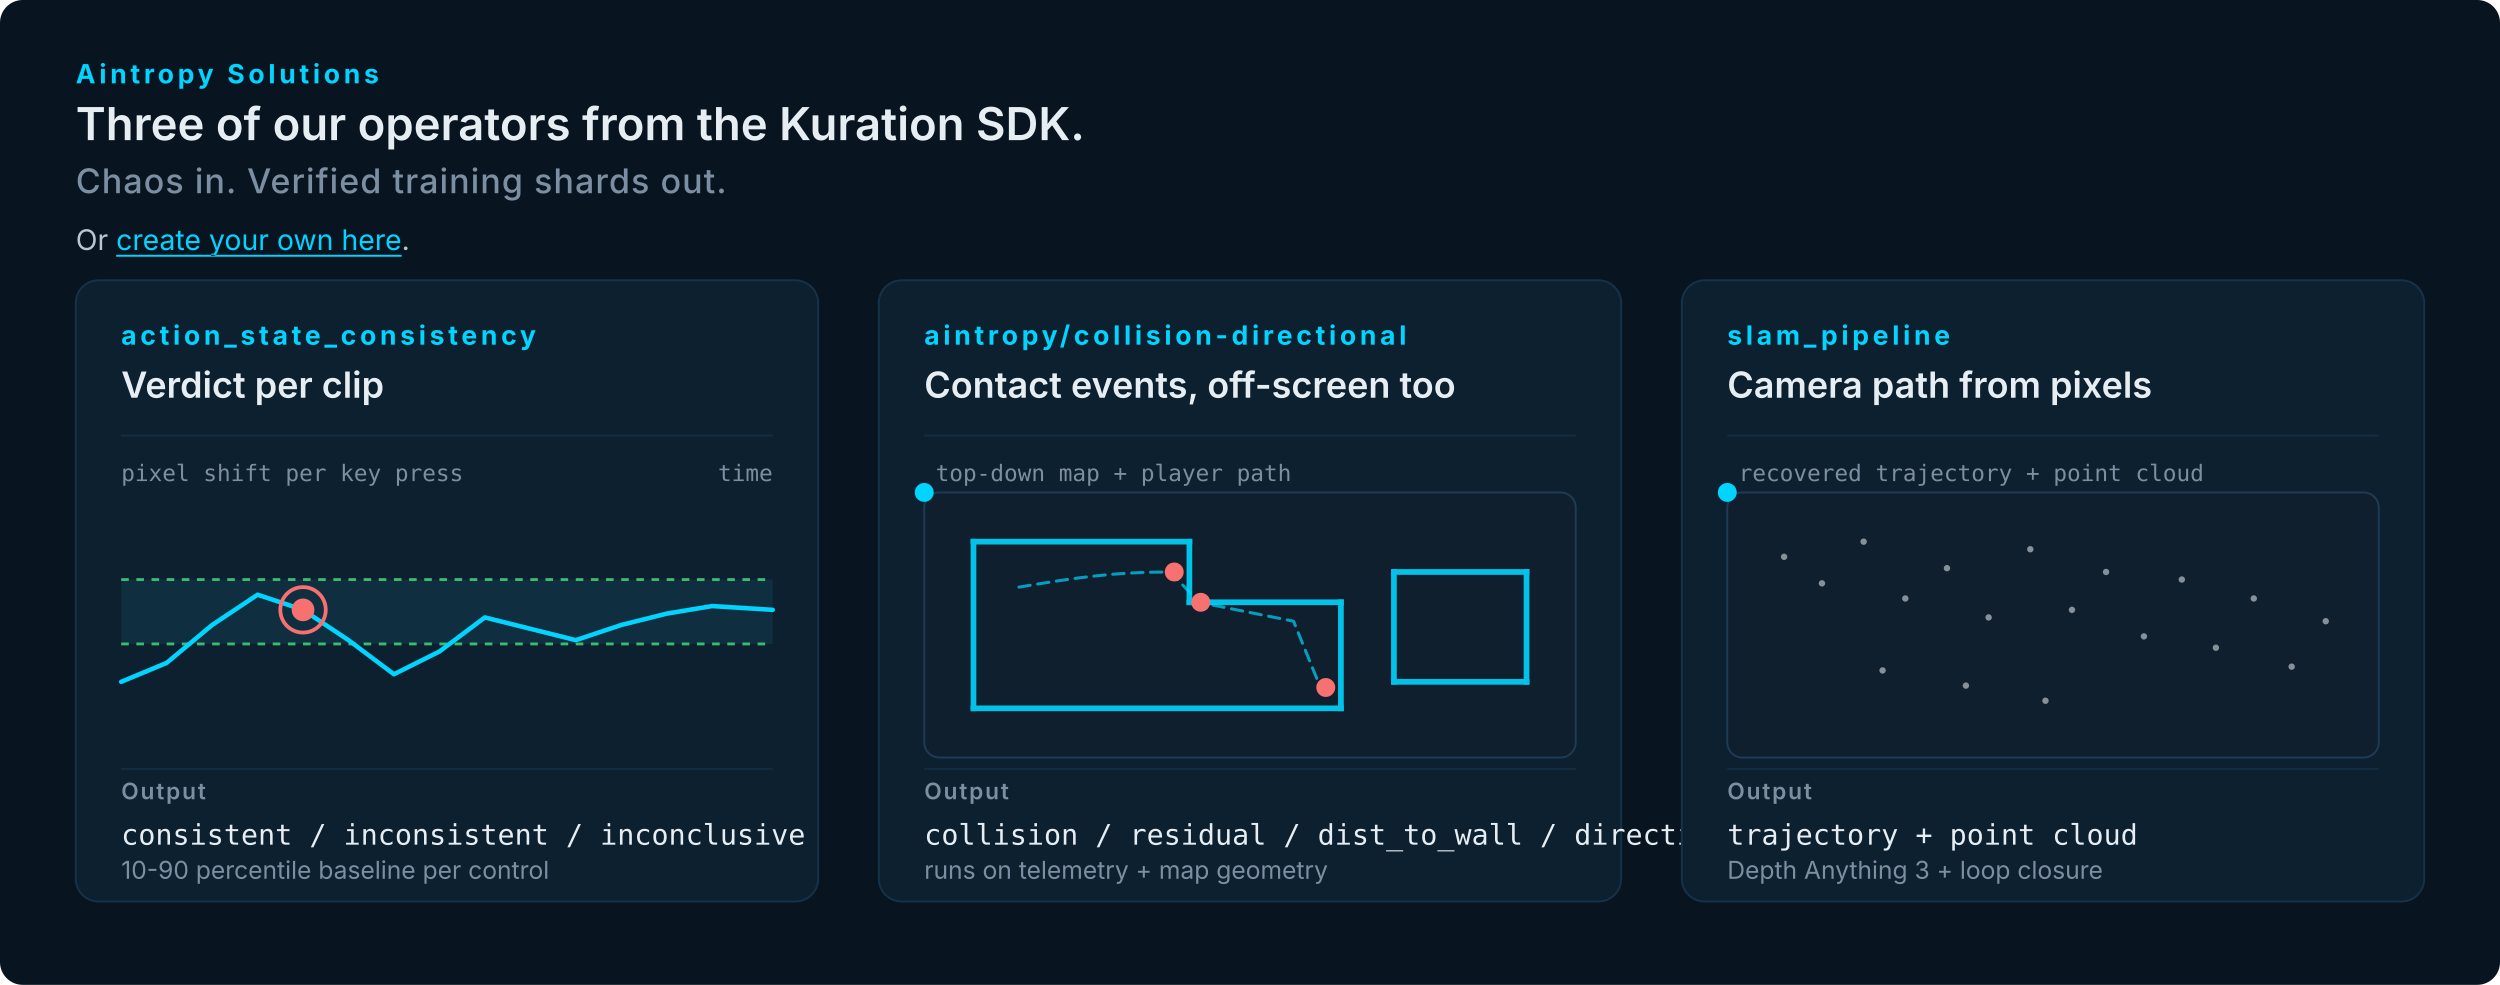
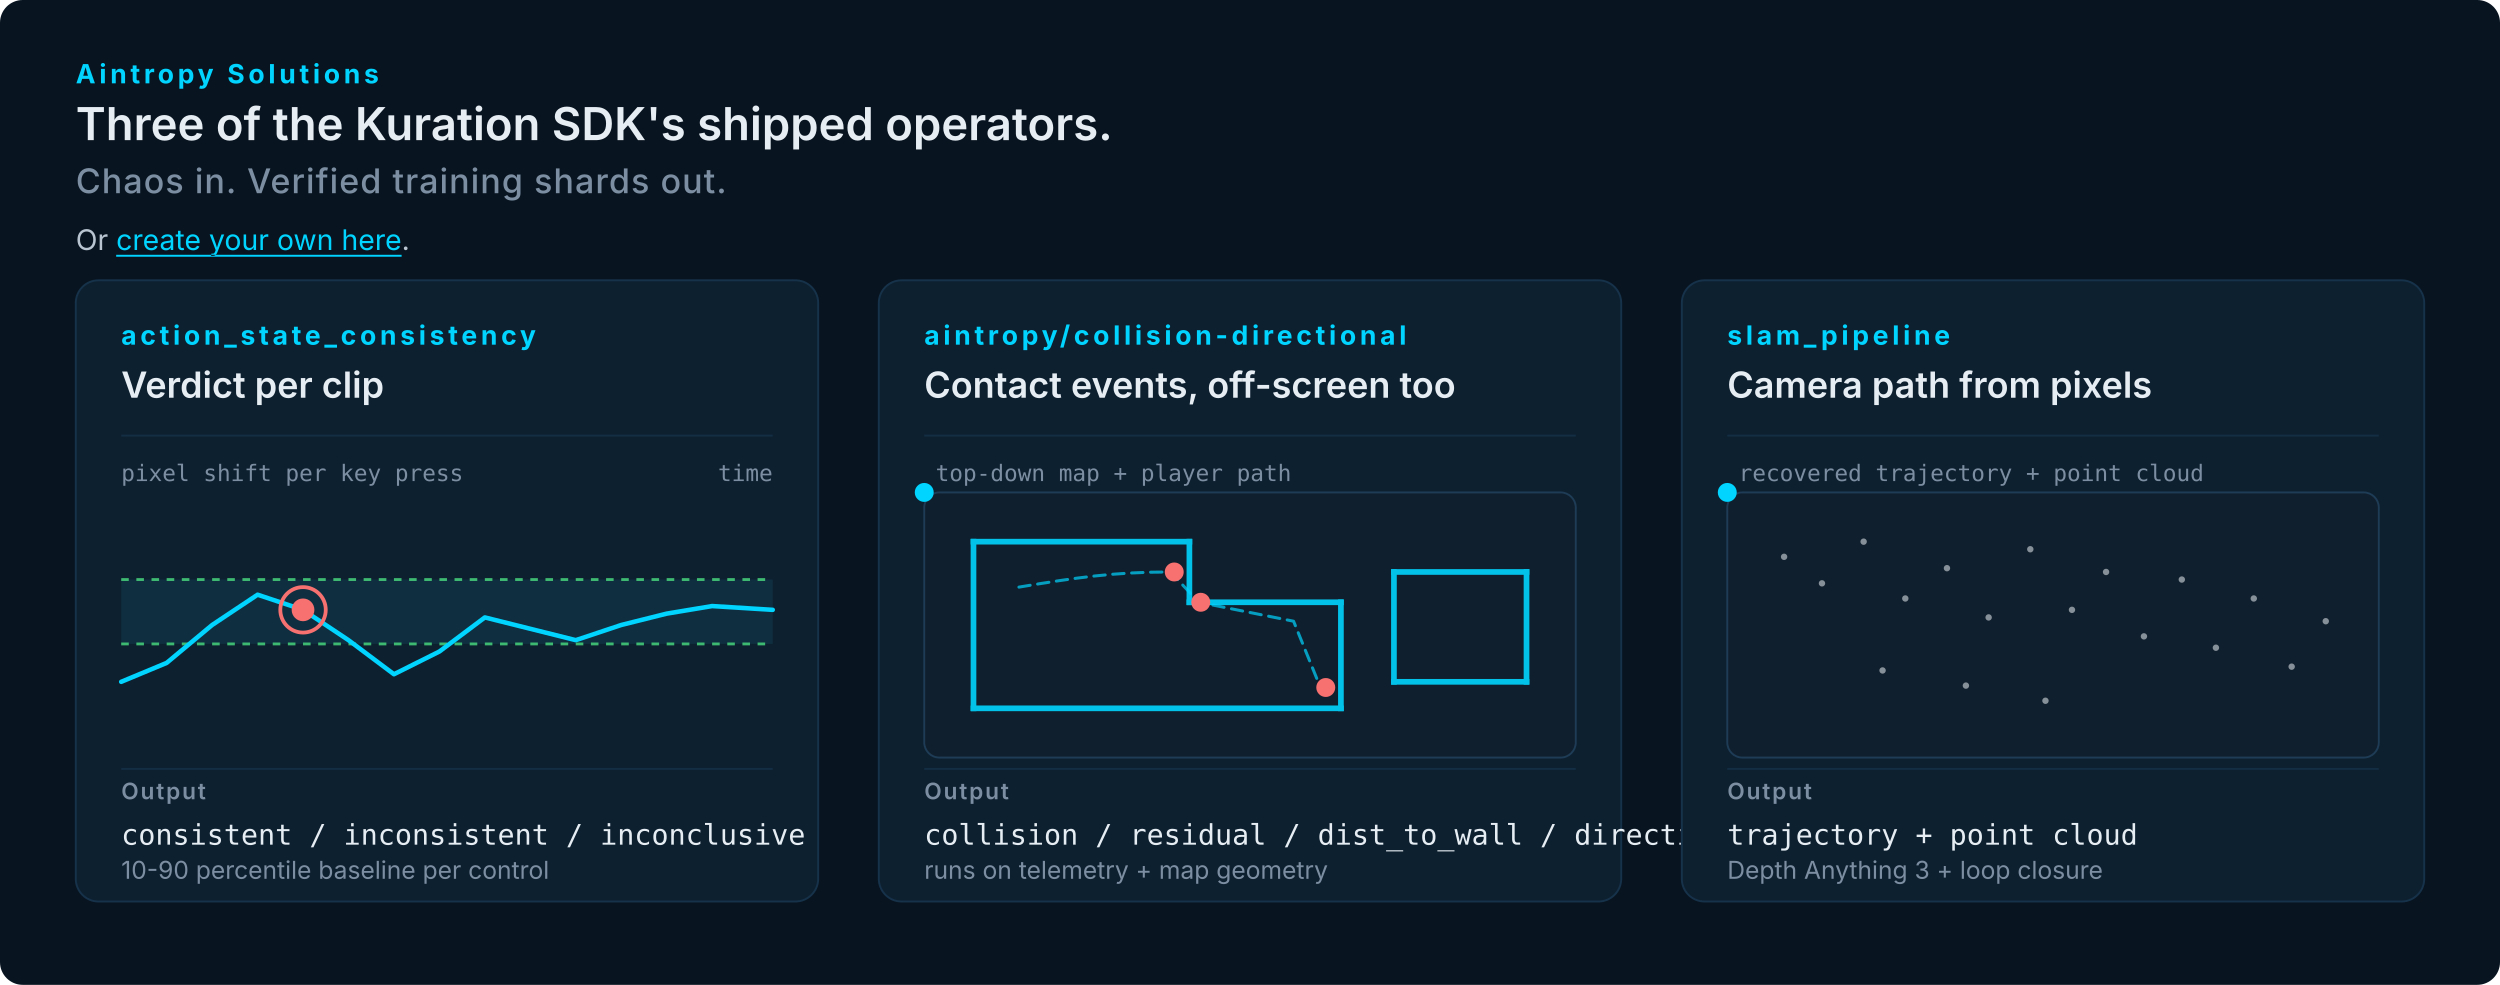
<svg xmlns="http://www.w3.org/2000/svg" viewBox="0 0 1320 520" role="img" aria-labelledby="stitle sdesc" font-family="ui-sans-serif, system-ui, -apple-system, 'Segoe UI', Inter, Helvetica, Arial, sans-serif">
  <style>
    /* Aintropy brand palette */
    .stage      { fill: #081420; }
    .panel      { fill: #0d2030; stroke: #16324a; stroke-width: 1; }
    .card       { fill: #101f2d; stroke: #1e3c56; stroke-width: 1; }
    .divider    { stroke: #16324a; stroke-width: 1; opacity: .7; fill: none; }
    .ink        { fill: #e6edf3; }
    .ink-soft   { fill: #7c8ea1; }
    .accent     { fill: #00d4ff; }
    .accent-line{ stroke: #00d4ff; stroke-width: 2.4; fill: none; stroke-linecap: round; stroke-linejoin: round; }
    .accent-line-thin { stroke: #00d4ff; stroke-width: 1.6; fill: none; stroke-linecap: round; stroke-linejoin: round; }
    .accent-dim { fill: #103a4a; }
    .verify     { fill: #4ade80; }
    .flag       { fill: #f87171; }
    .flag-line  { stroke: #f87171; stroke-width: 2; fill: none; }
    .baseline   { stroke: #4ade80; stroke-width: 1.5; stroke-dasharray: 4 4; fill: none; opacity: .8; }

    .h-eyebrow  { font-size: 14px; font-weight: 700; letter-spacing: 0.14em; text-transform: uppercase; fill: #00d4ff; }
    .h-panel    { font-size: 19px; font-weight: 600; fill: #e6edf3; }
    .h-title    { font-size: 24px; font-weight: 600; fill: #e6edf3; }
    .t-body     { font-size: 15px; fill: #b9c5d1; }
    .t-caption  { font-size: 13px; fill: #7c8ea1; }
    .t-mini     { font-family: ui-monospace, "SFMono-Regular", Menlo, monospace; font-size: 12px; fill: #7c8ea1; }
    .t-out-label{ font-size: 12px; font-weight: 600; letter-spacing: 0.08em; text-transform: uppercase; fill: #7c8ea1; }
    .t-out-value{ font-family: ui-monospace, "SFMono-Regular", Menlo, monospace; font-size: 15px; fill: #e6edf3; }
    .tagline    { font-size: 18px; font-weight: 500; fill: #7c8ea1; letter-spacing: 0.03em; }
  </style>
  <rect class="stage" width="1320" height="520" rx="12" />
  <g transform="translate(40 44)">
    <text class="h-eyebrow" x="0" y="0">Aintropy Solutions</text>
-     <text class="h-title" x="0" y="30">Three of our operators from the Kuration SDK.</text>
+     <text class="h-title" x="0" y="30">Three of the Kuration SDK's shipped operators.</text>
    <text class="tagline" x="0" y="58">Chaos in. Verified training shards out.</text>
    <text class="t-body" x="0" y="88">Or <a href="https://colab.research.google.com/github/aintropy-solutions/beta-solutions/blob/main/kuration-wrapper-and-guide/notebooks/starter/starter.ipynb" target="_blank">
        <tspan class="accent" text-decoration="underline">create your own here</tspan>
      </a>.</text>
  </g>
  <g transform="translate(40 148)">
    <rect class="panel" x="0" y="0" width="392" height="328" rx="12" />
    <text class="h-eyebrow" x="24" y="34">action_state_consistency</text>
    <text class="h-panel" x="24" y="62">Verdict per clip</text>
    <line class="divider" x1="24" y1="82" x2="368" y2="82" />
    <g transform="translate(24 112)">
      <text class="t-mini" x="0" y="-6">pixel shift per key press</text>
      <text class="t-mini" x="344" y="-6" text-anchor="end">time</text>
      <line class="ink-soft" x1="0" y1="120" x2="344" y2="120" opacity=".3" />
      <line class="ink-soft" x1="0" y1="0" x2="0" y2="120" opacity=".3" />
      <rect class="accent-dim" x="0" y="46" width="344" height="34" opacity=".55" />
      <line class="baseline" x1="0" y1="46" x2="344" y2="46" />
      <line class="baseline" x1="0" y1="80" x2="344" y2="80" />
      <path class="accent-line" d="M 0 100 L 24 90 L 48 70 L 72 54 L 96 62 L 120 78 L 144 96 L 168 84 L 192 66 L 216 72 L 240 78 L 264 70 L 288 64 L 312 60 L 344 62" />
      <g transform="translate(96 62)">
        <circle class="flag" r="6" />
        <circle class="flag-line" r="12">
          <animate attributeName="r" values="12;20;12" dur="1.8s" repeatCount="indefinite" />
          <animate attributeName="opacity" values="1;0;1" dur="1.8s" repeatCount="indefinite" />
        </circle>
      </g>
    </g>
    <line class="divider" x1="24" y1="258" x2="368" y2="258" />
    <g transform="translate(24 274)">
      <text class="t-out-label" x="0" y="0">Output</text>
      <text class="t-out-value" x="0" y="24">consistent / inconsistent / inconclusive</text>
      <text class="t-caption" x="0" y="42">10-90 percentile baseline per control</text>
    </g>
  </g>
  <g transform="translate(464 148)">
    <rect class="panel" x="0" y="0" width="392" height="328" rx="12" />
    <text class="h-eyebrow" x="24" y="34">aintropy/collision-directional</text>
    <text class="h-panel" x="24" y="62">Contact events, off-screen too</text>
    <line class="divider" x1="24" y1="82" x2="368" y2="82" />
    <g transform="translate(24 112)">
      <rect class="card" x="0" y="0" width="344" height="140" rx="8" />
      <text class="t-mini" x="6" y="-6">top-down map + player path</text>
      <g stroke="#00d4ff" stroke-width="3" fill="none" opacity=".9" stroke-linecap="square">
        <line x1="26" y1="26" x2="26" y2="114" />
        <line x1="26" y1="26" x2="140" y2="26" />
        <line x1="140" y1="26" x2="140" y2="58" />
        <line x1="140" y1="58" x2="220" y2="58" />
        <line x1="220" y1="58" x2="220" y2="114" />
        <line x1="26" y1="114" x2="220" y2="114" />
        <line x1="248" y1="42" x2="318" y2="42" />
        <line x1="248" y1="42" x2="248" y2="100" />
        <line x1="318" y1="42" x2="318" y2="100" />
        <line x1="248" y1="100" x2="318" y2="100" />
      </g>
      <path id="collision-path" class="accent-line-thin" opacity=".7" stroke-dasharray="6 4" d="M 50 50 C 80 45, 100 42, 130 42 L 145 58 L 195 68 L 210 105" />
      <circle class="accent" r="5">
        <animateMotion dur="6s" repeatCount="indefinite" rotate="0">
          <mpath href="#collision-path" />
        </animateMotion>
      </circle>
      <g transform="translate(132 42)">
        <circle class="flag" r="5" />
        <circle class="flag-line" r="10" opacity="0">
          <animate attributeName="r" values="6;18;6" dur="2.2s" repeatCount="indefinite" />
          <animate attributeName="opacity" values="1;0;1" dur="2.2s" repeatCount="indefinite" />
        </circle>
      </g>
      <g transform="translate(146 58)">
        <circle class="flag" r="5" />
        <circle class="flag-line" r="10" opacity="0">
          <animate attributeName="r" values="6;18;6" dur="2.2s" begin="0.5s" repeatCount="indefinite" />
          <animate attributeName="opacity" values="1;0;1" dur="2.2s" begin="0.5s" repeatCount="indefinite" />
        </circle>
      </g>
      <g transform="translate(212 103)">
        <circle class="flag" r="5" />
        <circle class="flag-line" r="10" opacity="0">
          <animate attributeName="r" values="6;18;6" dur="2.2s" begin="1s" repeatCount="indefinite" />
          <animate attributeName="opacity" values="1;0;1" dur="2.2s" begin="1s" repeatCount="indefinite" />
        </circle>
      </g>
    </g>
    <line class="divider" x1="24" y1="258" x2="368" y2="258" />
    <g transform="translate(24 274)">
      <text class="t-out-label" x="0" y="0">Output</text>
      <text class="t-out-value" x="0" y="24">collision / residual / dist_to_wall / direction</text>
      <text class="t-caption" x="0" y="42">runs on telemetry + map geometry</text>
    </g>
  </g>
  <g transform="translate(888 148)">
    <rect class="panel" x="0" y="0" width="392" height="328" rx="12" />
    <text class="h-eyebrow" x="24" y="34">slam_pipeline</text>
    <text class="h-panel" x="24" y="62">Camera path from pixels</text>
    <line class="divider" x1="24" y1="82" x2="368" y2="82" />
    <g transform="translate(24 112)">
      <rect class="card" x="0" y="0" width="344" height="140" rx="8" />
      <text class="t-mini" x="6" y="-6">recovered trajectory + point cloud</text>
      <g class="ink" opacity=".55">
        <circle cx="30" cy="34" r="1.7" />
        <circle cx="50" cy="48" r="1.7" />
        <circle cx="72" cy="26" r="1.7" />
        <circle cx="94" cy="56" r="1.7" />
        <circle cx="116" cy="40" r="1.7" />
        <circle cx="138" cy="66" r="1.7" />
        <circle cx="160" cy="30" r="1.7" />
        <circle cx="182" cy="62" r="1.7" />
        <circle cx="200" cy="42" r="1.7" />
        <circle cx="220" cy="76" r="1.7" />
        <circle cx="240" cy="46" r="1.7" />
        <circle cx="258" cy="82" r="1.7" />
        <circle cx="278" cy="56" r="1.7" />
        <circle cx="298" cy="92" r="1.7" />
        <circle cx="316" cy="68" r="1.7" />
        <circle cx="82" cy="94" r="1.7" />
        <circle cx="126" cy="102" r="1.7" />
        <circle cx="168" cy="110" r="1.7" />
      </g>
      <path id="slam-path" class="accent-line" d="M 20 118 C 60 108, 90 74, 130 78 S 200 44, 240 62 S 300 84, 322 118" stroke-dasharray="600" stroke-dashoffset="600">
        <animate attributeName="stroke-dashoffset" values="600;0" dur="3.5s" fill="freeze" repeatCount="indefinite" />
      </path>
      <circle class="accent" r="5">
        <animateMotion dur="4.5s" repeatCount="indefinite" begin="3.5s">
          <mpath href="#slam-path" />
        </animateMotion>
      </circle>
    </g>
    <line class="divider" x1="24" y1="258" x2="368" y2="258" />
    <g transform="translate(24 274)">
      <text class="t-out-label" x="0" y="0">Output</text>
      <text class="t-out-value" x="0" y="24">trajectory + point cloud</text>
      <text class="t-caption" x="0" y="42">Depth Anything 3 + loop closure</text>
    </g>
  </g>
</svg>
